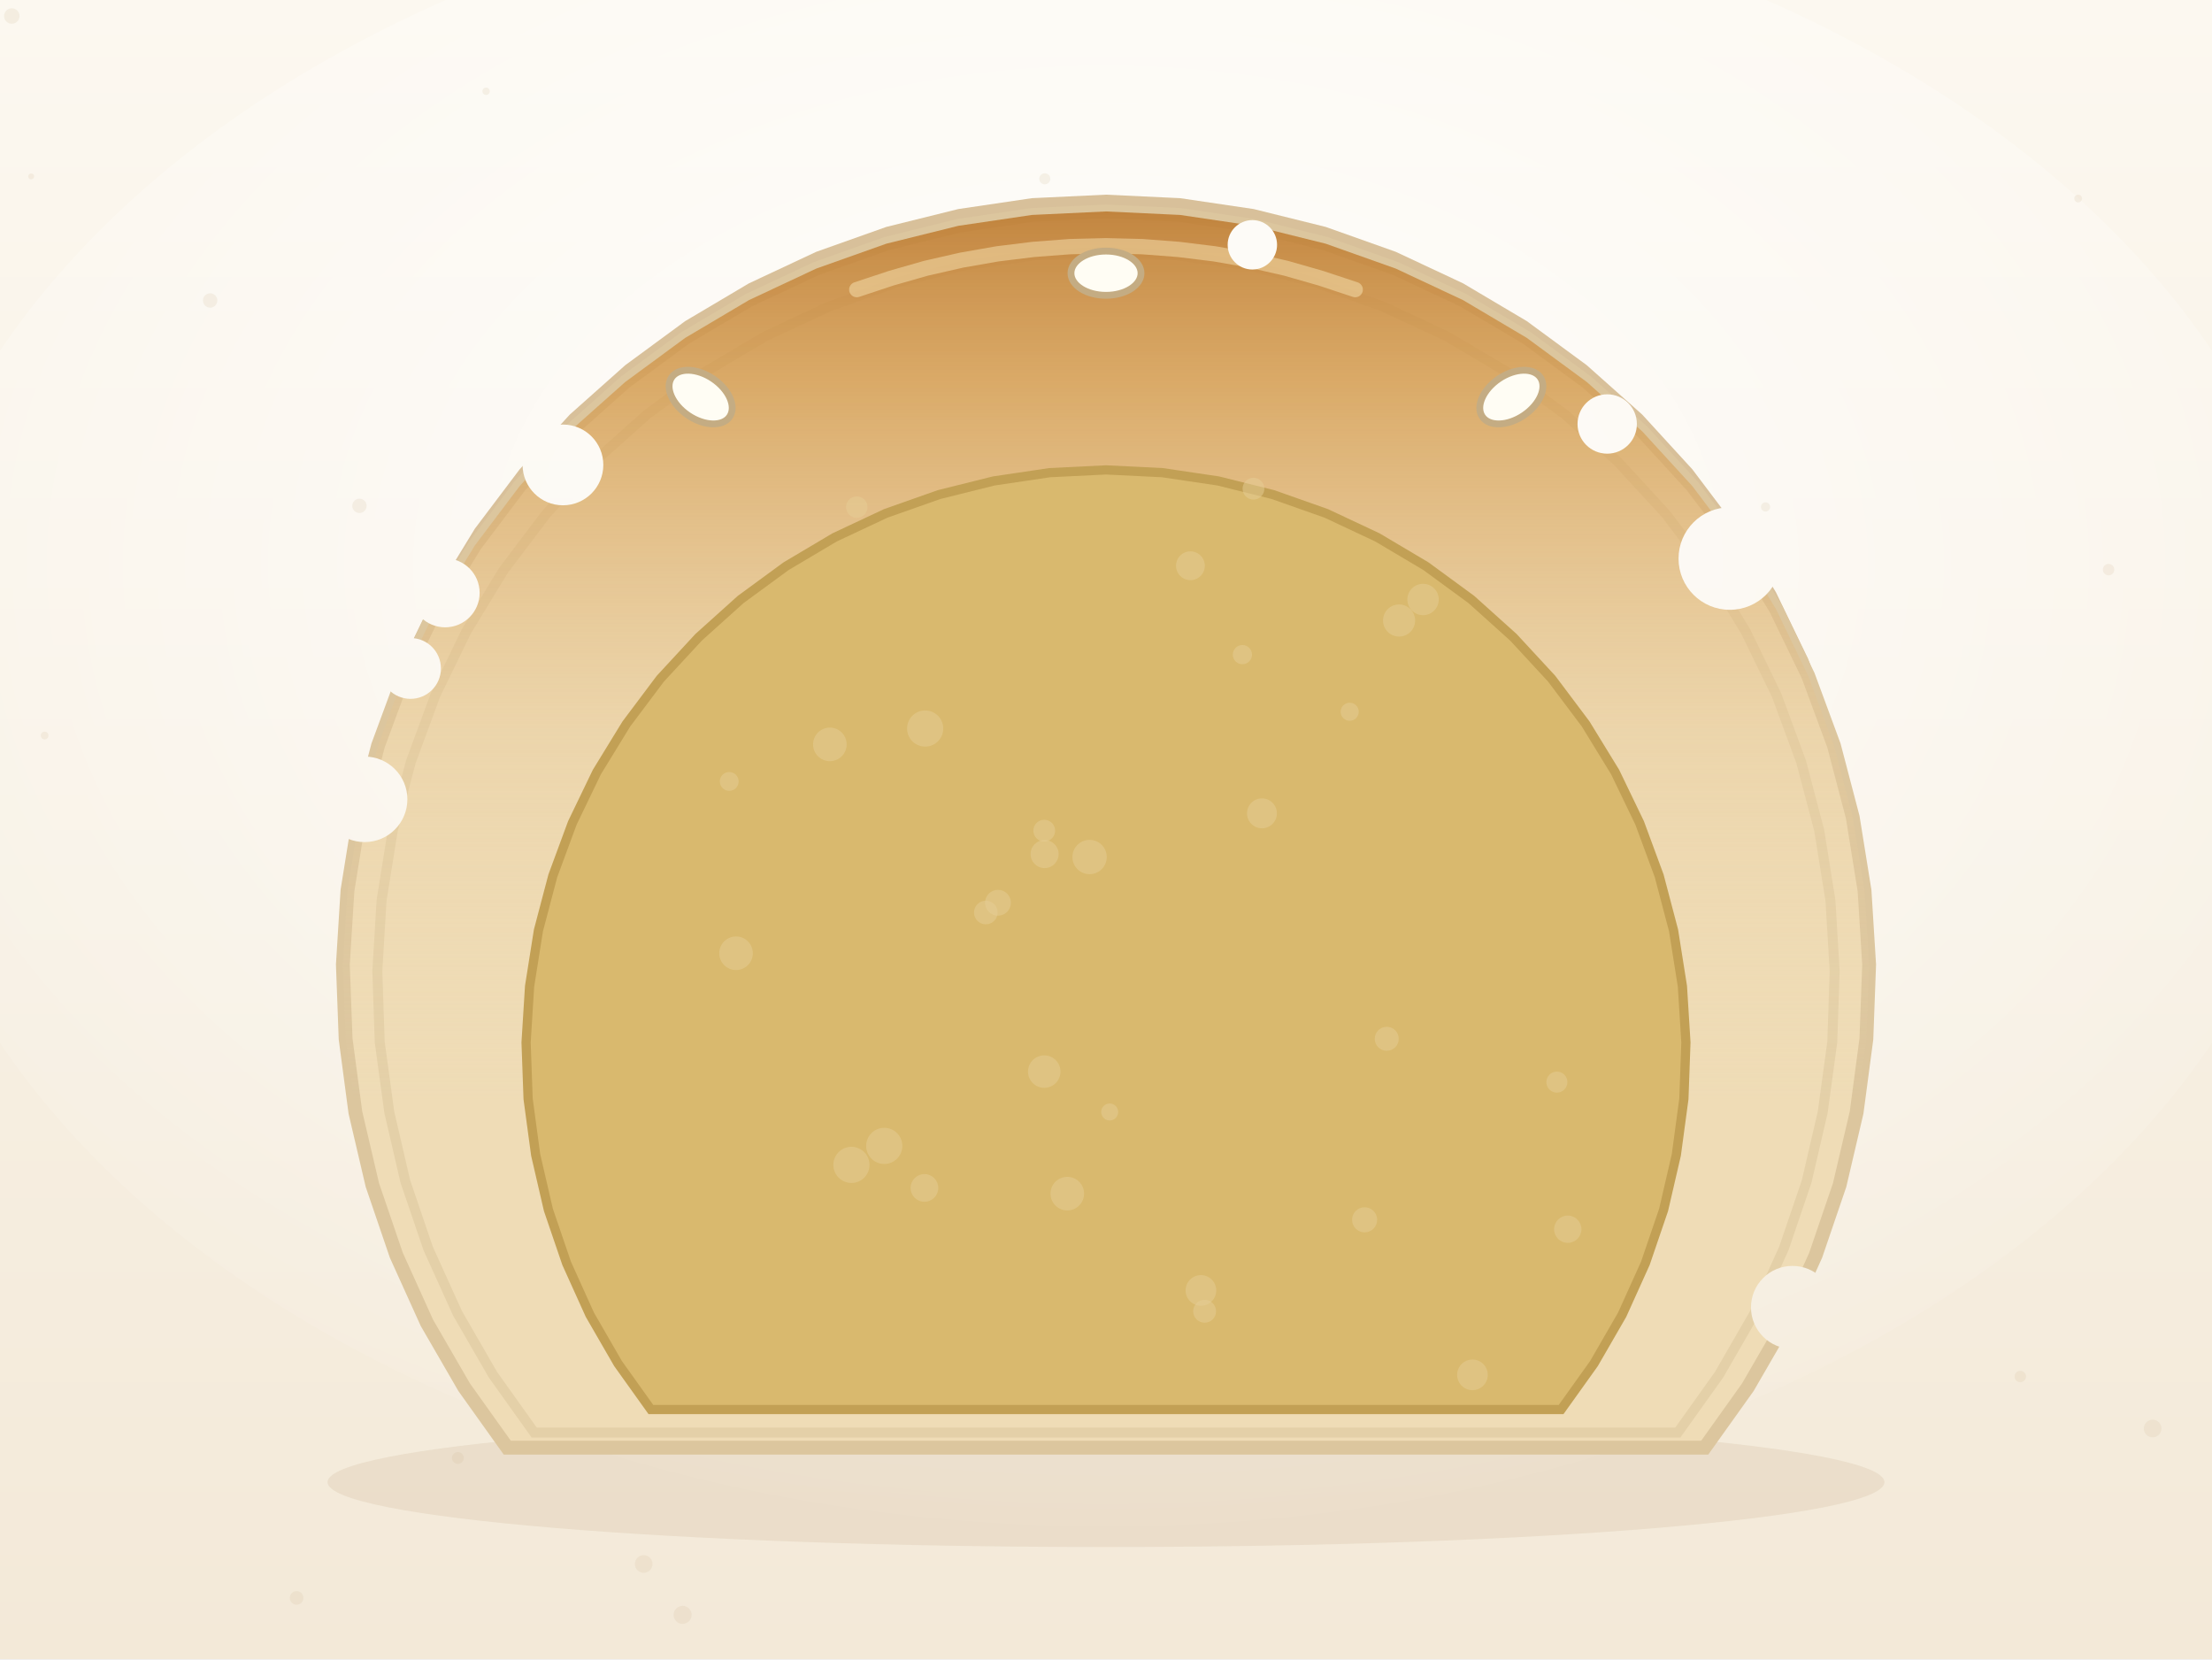
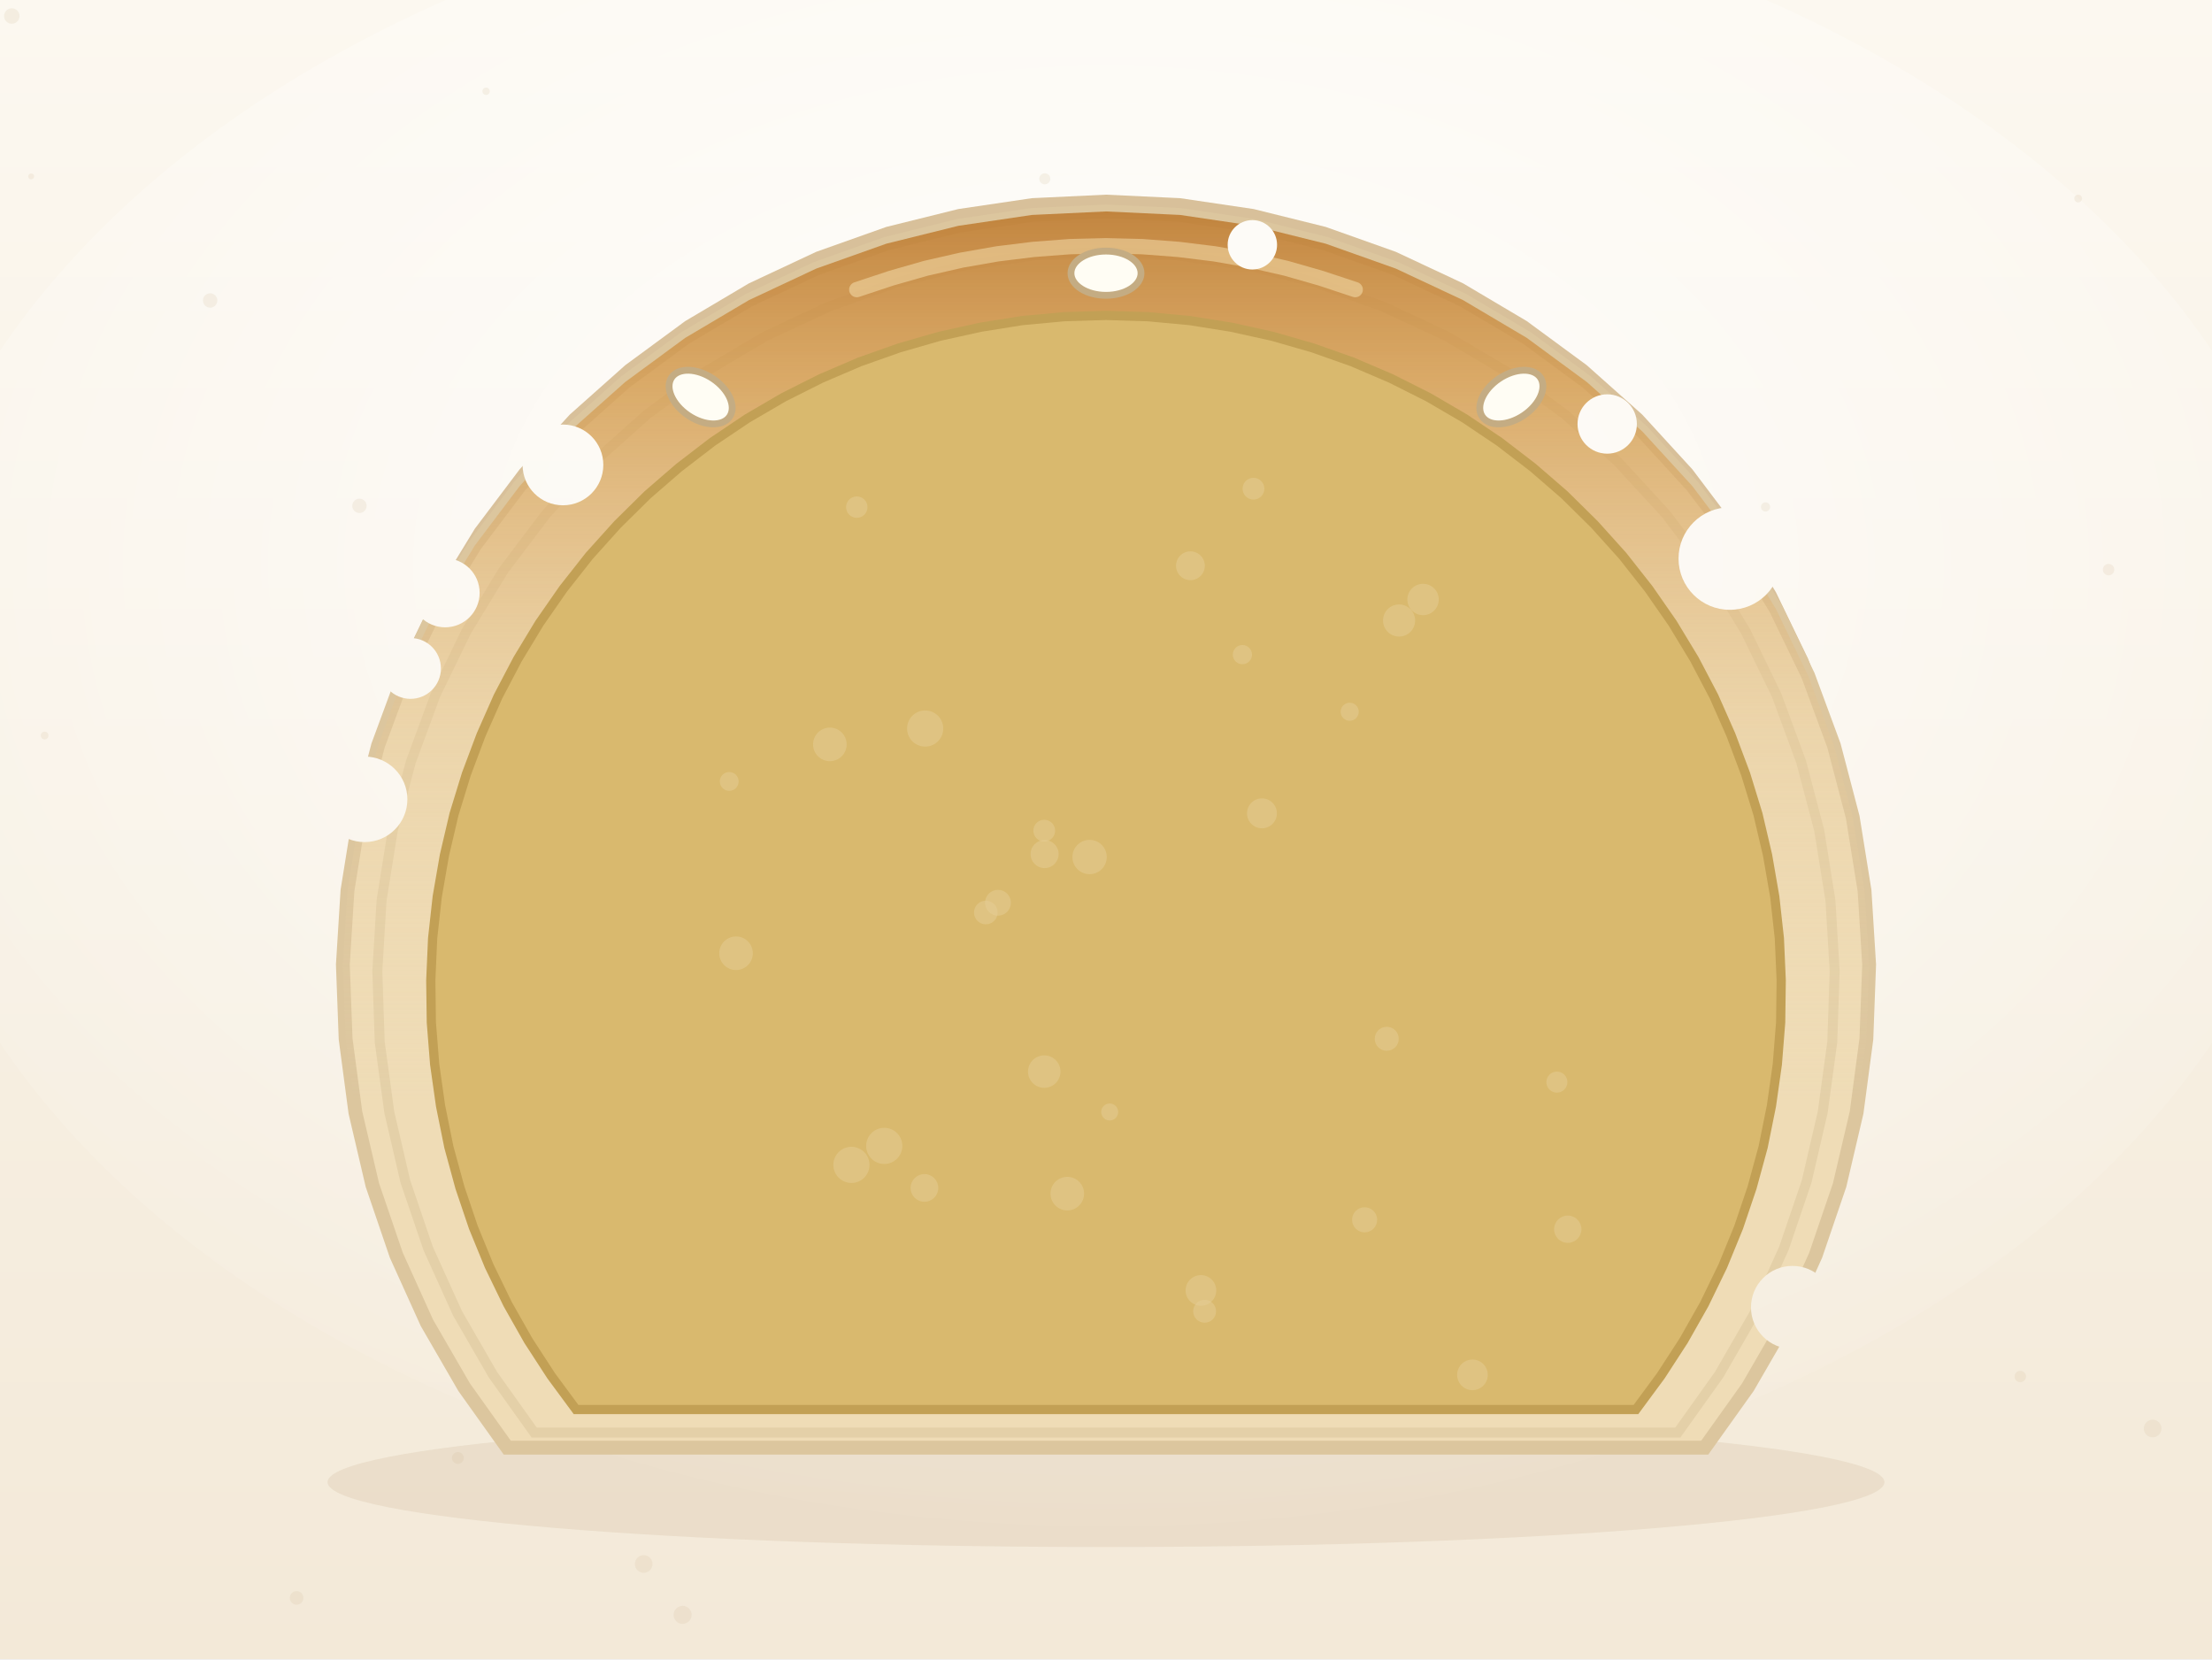
<svg xmlns="http://www.w3.org/2000/svg" viewBox="0 0 1200 900" width="1200" height="900" role="img" aria-label="莲蓉酥">
  <defs>
    <linearGradient id="bg" x1="0" y1="0" x2="0" y2="1">
      <stop offset="0" stop-color="#FCF8F0" />
      <stop offset="1" stop-color="#F3E9D8" />
    </linearGradient>
    <radialGradient id="glow" cx="50%" cy="42%" r="62%">
      <stop offset="0" stop-color="#FFFFFF" stop-opacity="0.85" />
      <stop offset="1" stop-color="#FFFFFF" stop-opacity="0" />
    </radialGradient>
    <radialGradient id="yolk" cx="36%" cy="32%" r="72%">
      <stop offset="0" stop-color="#F7CE68" />
      <stop offset="1" stop-color="#DE9F1E" />
    </radialGradient>
    <radialGradient id="wash" cx="40%" cy="34%" r="70%">
      <stop offset="0" stop-color="#E9BE84" stop-opacity="0.95" />
      <stop offset="1" stop-color="#D9A75E" stop-opacity="0.75" />
    </radialGradient>
  </defs>
  <rect width="1200" height="900" fill="url(#bg)" />
  <ellipse cx="600" cy="378" rx="660" ry="450" fill="url(#glow)" />
  <circle cx="1127.4" cy="107.7" r="2.1" fill="#C9B48F" opacity="0.16" />
  <circle cx="349.2" cy="848.4" r="4.8" fill="#C9B48F" opacity="0.16" />
  <circle cx="501.6" cy="312" r="4.3" fill="#C9B48F" opacity="0.16" />
  <circle cx="884.6" cy="673.6" r="1.9" fill="#C9B48F" opacity="0.16" />
  <circle cx="798.2" cy="508" r="2.6" fill="#C9B48F" opacity="0.16" />
  <circle cx="742.2" cy="190.4" r="4.3" fill="#C9B48F" opacity="0.16" />
  <circle cx="16.9" cy="95.7" r="1.6" fill="#C9B48F" opacity="0.16" />
  <circle cx="322.1" cy="598.9" r="2.8" fill="#C9B48F" opacity="0.16" />
  <circle cx="957.8" cy="275" r="2.5" fill="#C9B48F" opacity="0.16" />
  <circle cx="24.2" cy="399" r="2.1" fill="#C9B48F" opacity="0.16" />
  <circle cx="421" cy="446" r="3" fill="#C9B48F" opacity="0.16" />
  <circle cx="248.4" cy="790.9" r="3.2" fill="#C9B48F" opacity="0.16" />
  <circle cx="6.4" cy="8.7" r="4.2" fill="#C9B48F" opacity="0.16" />
  <circle cx="195" cy="274.4" r="3.9" fill="#C9B48F" opacity="0.16" />
  <circle cx="114" cy="163" r="3.9" fill="#C9B48F" opacity="0.16" />
  <circle cx="263.7" cy="49.5" r="2" fill="#C9B48F" opacity="0.16" />
  <circle cx="1143.9" cy="309" r="3.1" fill="#C9B48F" opacity="0.16" />
  <circle cx="854.7" cy="416.4" r="1.9" fill="#C9B48F" opacity="0.16" />
  <circle cx="1096" cy="746.7" r="3.1" fill="#C9B48F" opacity="0.16" />
  <circle cx="1167.8" cy="774.9" r="4.8" fill="#C9B48F" opacity="0.16" />
  <circle cx="370.3" cy="876" r="4.9" fill="#C9B48F" opacity="0.16" />
  <circle cx="403.2" cy="525" r="5" fill="#C9B48F" opacity="0.16" />
  <circle cx="566.8" cy="97" r="3" fill="#C9B48F" opacity="0.16" />
  <circle cx="160.9" cy="866.8" r="3.7" fill="#C9B48F" opacity="0.16" />
  <circle cx="885.5" cy="509.6" r="1.7" fill="#C9B48F" opacity="0.16" />
  <circle cx="840.7" cy="300.3" r="1.9" fill="#C9B48F" opacity="0.16" />
  <g>
    <g>
      <defs>
        <mask id="nib-600-785-414" maskUnits="userSpaceOnUse" x="20.4" y="-84.1" width="1159.2" height="1159.2">
          <rect x="20.4" y="-84.1" width="1159.2" height="1159.2" fill="#fff" />
          <circle cx="241.5" cy="321.6" r="18.7" fill="#000" />
          <circle cx="679.4" cy="132.8" r="13.4" fill="#000" />
          <circle cx="972.4" cy="709.2" r="22.5" fill="#000" />
          <circle cx="222.7" cy="362.6" r="16.5" fill="#000" />
          <circle cx="305.4" cy="252.2" r="21.9" fill="#000" />
          <circle cx="938.4" cy="303" r="27.8" fill="#000" />
          <circle cx="197.8" cy="433.6" r="23.2" fill="#000" />
          <circle cx="871.9" cy="230" r="16.1" fill="#000" />
        </mask>
      </defs>
      <ellipse cx="600" cy="804" rx="422.3" ry="35.2" fill="#B79B73" opacity="0.16" />
      <g mask="url(#nib-600-785-414)">
        <path d="M 275.2 776.2 L 251.8 743.4 L 231.6 708.5 L 215 671.8 L 202 633.7 L 192.8 594.4 L 187.5 554.5 L 186 514.2 L 188.5 474 L 194.9 434.2 L 205.1 395.2 L 219.1 357.4 L 236.6 321.2 L 257.6 286.8 L 281.9 254.6 L 309.1 224.9 L 339.2 198.1 L 371.7 174.2 L 406.3 153.7 L 442.8 136.6 L 480.8 123.1 L 519.9 113.4 L 559.8 107.5 L 600 105.6 L 640.2 107.5 L 680.1 113.4 L 719.2 123.1 L 757.2 136.6 L 793.7 153.7 L 828.3 174.2 L 860.8 198.1 L 890.9 224.9 L 918.1 254.6 L 942.4 286.8 L 963.4 321.2 L 980.9 357.4 L 994.9 395.2 L 1005.1 434.2 L 1011.5 474 L 1014 514.2 L 1012.5 554.5 L 1007.2 594.4 L 998 633.7 L 985 671.8 L 968.4 708.5 L 948.2 743.4 L 924.8 776.2 Z" fill="#D8C09A" />
        <path d="M 275.2 785.3 L 251.8 752.5 L 231.6 717.6 L 215 680.9 L 202 642.8 L 192.8 603.5 L 187.5 563.6 L 186 523.3 L 188.5 483.1 L 194.9 443.3 L 205.1 404.4 L 219.1 366.5 L 236.6 330.3 L 257.6 295.9 L 281.9 263.7 L 309.1 234 L 339.2 207.2 L 371.7 183.3 L 406.3 162.8 L 442.8 145.7 L 480.8 132.2 L 519.9 122.5 L 559.8 116.6 L 600 114.7 L 640.2 116.6 L 680.1 122.5 L 719.2 132.2 L 757.2 145.7 L 793.7 162.8 L 828.3 183.3 L 860.8 207.2 L 890.9 234 L 918.1 263.7 L 942.4 295.9 L 963.4 330.3 L 980.9 366.5 L 994.9 404.4 L 1005.1 443.3 L 1011.5 483.1 L 1014 523.3 L 1012.5 563.6 L 1007.2 603.5 L 998 642.8 L 985 680.9 L 968.4 717.6 L 948.2 752.5 L 924.8 785.3 Z" fill="#EFDCB6" stroke="#DCC69E" stroke-width="7.5" />
        <path d="M 289.8 777.1 L 267.4 745.7 L 248.2 712.4 L 232.3 677.3 L 219.9 640.9 L 211.2 603.4 L 206 565.3 L 204.7 526.8 L 207 488.4 L 213.1 450.4 L 222.9 413.2 L 236.2 377.1 L 253 342.5 L 273 309.6 L 296.2 278.9 L 322.2 250.6 L 350.9 224.9 L 381.9 202.1 L 415 182.5 L 449.9 166.2 L 486.1 153.3 L 523.5 144 L 561.6 138.4 L 600 136.6 L 638.4 138.4 L 676.5 144 L 713.9 153.3 L 750.1 166.2 L 785 182.5 L 818.1 202.1 L 849.1 224.9 L 877.8 250.6 L 903.8 278.9 L 927 309.6 L 947 342.5 L 963.8 377.1 L 977.1 413.2 L 986.9 450.4 L 993 488.4 L 995.3 526.8 L 994 565.3 L 988.8 603.4 L 980.1 640.9 L 967.7 677.3 L 951.8 712.4 L 932.6 745.7 L 910.2 777.1 Z" fill="none" stroke="#E4D0A8" stroke-width="5.4" />
        <linearGradient id="wash-600-785-414" gradientUnits="userSpaceOnUse" x1="0" y1="114.7" x2="0" y2="785.3">
          <stop offset="0" stop-color="#BE7C33" stop-opacity="0.9" />
          <stop offset="0.14" stop-color="#D2974A" stop-opacity="0.72" />
          <stop offset="0.42" stop-color="#E6C795" stop-opacity="0.34" />
          <stop offset="0.72" stop-color="#EFDCB6" stop-opacity="0" />
        </linearGradient>
        <path d="M 275.2 785.3 L 251.8 752.5 L 231.6 717.6 L 215 680.9 L 202 642.8 L 192.8 603.5 L 187.5 563.6 L 186 523.3 L 188.5 483.1 L 194.9 443.3 L 205.1 404.4 L 219.1 366.5 L 236.6 330.3 L 257.6 295.9 L 281.9 263.7 L 309.1 234 L 339.2 207.2 L 371.7 183.3 L 406.3 162.8 L 442.8 145.7 L 480.8 132.2 L 519.9 122.5 L 559.8 116.6 L 600 114.7 L 640.2 116.6 L 680.1 122.5 L 719.2 132.2 L 757.2 145.7 L 793.7 162.8 L 828.3 183.3 L 860.8 207.2 L 890.9 234 L 918.1 263.7 L 942.4 295.9 L 963.4 330.3 L 980.9 366.5 L 994.9 404.4 L 1005.1 443.3 L 1011.5 483.1 L 1014 523.3 L 1012.5 563.6 L 1007.2 603.5 L 998 642.8 L 985 680.9 L 968.4 717.6 L 948.2 752.5 L 924.8 785.3 Z" fill="url(#wash-600-785-414)" />
        <path d="M 464.8 157.1 L 483.5 150.9 L 502.4 145.5 L 521.7 141.1 L 541.1 137.7 L 560.6 135.3 L 580.3 133.8 L 600 133.3 L 619.7 133.8 L 639.4 135.3 L 658.9 137.7 L 678.3 141.1 L 697.6 145.5 L 716.5 150.9 L 735.2 157.1" fill="none" stroke="#F7E3B4" stroke-width="8.3" stroke-linecap="round" opacity="0.5" />
-         <path d="M 353.1 764.6 L 335.3 739.7 L 320 713.2 L 307.4 685.3 L 297.5 656.3 L 290.6 626.5 L 286.5 596.1 L 285.4 565.5 L 287.3 535 L 292.1 504.7 L 299.9 475.1 L 310.5 446.4 L 323.8 418.8 L 339.8 392.7 L 358.2 368.2 L 379 345.7 L 401.8 325.2 L 426.5 307.1 L 452.8 291.5 L 480.5 278.5 L 509.4 268.3 L 539.1 260.9 L 569.4 256.4 L 600 254.9 L 630.6 256.4 L 660.9 260.9 L 690.6 268.3 L 719.5 278.5 L 747.2 291.5 L 773.5 307.1 L 798.2 325.2 L 821 345.7 L 841.8 368.2 L 860.2 392.7 L 876.2 418.8 L 889.5 446.4 L 900.1 475.1 L 907.9 504.7 L 912.7 535 L 914.6 565.5 L 913.5 596.1 L 909.4 626.5 L 902.5 656.3 L 892.6 685.3 L 880 713.2 L 864.7 739.7 L 846.9 764.6 Z" fill="#D9B96E" stroke="#C2A055" stroke-width="5" />
+         <path d="M 312.5 764.6 L 299 746.3 L 286.6 727.2 L 275.4 707.4 L 265.4 686.8 L 256.8 665.8 L 249.5 644.2 L 243.5 622.2 L 239 599.9 L 235.8 577.3 L 234 554.6 L 233.7 531.8 L 234.7 509 L 237.2 486.4 L 241.1 463.9 L 246.3 441.7 L 253 419.9 L 261 398.6 L 270.2 377.8 L 280.8 357.6 L 292.6 338.1 L 305.6 319.4 L 319.7 301.5 L 335 284.5 L 351.2 268.5 L 368.4 253.6 L 386.5 239.7 L 405.4 227 L 425.1 215.5 L 445.4 205.3 L 466.4 196.3 L 487.9 188.7 L 509.8 182.4 L 532 177.5 L 554.5 173.9 L 577.2 171.8 L 600 171.1 L 622.8 171.8 L 645.5 173.9 L 668 177.5 L 690.2 182.4 L 712.1 188.7 L 733.6 196.3 L 754.6 205.3 L 774.9 215.5 L 794.6 227 L 813.5 239.7 L 831.6 253.6 L 848.8 268.5 L 865 284.5 L 880.3 301.5 L 894.4 319.4 L 907.4 338.1 L 919.2 357.6 L 929.8 377.8 L 939 398.6 L 947 419.9 L 953.7 441.7 L 958.9 463.9 L 962.8 486.4 L 965.3 509 L 966.3 531.8 L 966 554.6 L 964.2 577.3 L 961 599.9 L 956.5 622.2 L 950.5 644.2 L 943.2 665.8 L 934.6 686.8 L 924.6 707.4 L 913.4 727.2 L 901 746.3 L 887.5 764.6 Z" fill="#D9B96E" stroke="#C2A055" stroke-width="5" />
        <circle cx="732.2" cy="386.1" r="4.9" fill="#E6CE96" opacity="0.5" />
        <circle cx="651.5" cy="700" r="8.3" fill="#E6CE96" opacity="0.5" />
        <circle cx="752.3" cy="563.5" r="6.5" fill="#E6CE96" opacity="0.5" />
        <circle cx="645.8" cy="306.9" r="7.8" fill="#E6CE96" opacity="0.5" />
        <circle cx="759" cy="336.6" r="8.7" fill="#E6CE96" opacity="0.5" />
        <circle cx="566.5" cy="450.6" r="5.9" fill="#E6CE96" opacity="0.5" />
        <circle cx="566.7" cy="463.3" r="7.6" fill="#E6CE96" opacity="0.5" />
        <circle cx="602" cy="603.2" r="4.6" fill="#E6CE96" opacity="0.5" />
        <circle cx="674" cy="355.1" r="5.2" fill="#E6CE96" opacity="0.5" />
        <circle cx="680" cy="265.1" r="5.9" fill="#E6CE96" opacity="0.5" />
        <circle cx="450.2" cy="403.8" r="9.1" fill="#E6CE96" opacity="0.5" />
        <circle cx="464.8" cy="275.1" r="5.8" fill="#E6CE96" opacity="0.5" />
        <circle cx="461.9" cy="631.9" r="9.8" fill="#E6CE96" opacity="0.5" />
        <circle cx="653.5" cy="711.3" r="6.2" fill="#E6CE96" opacity="0.5" />
        <circle cx="399.3" cy="517.1" r="9.1" fill="#E6CE96" opacity="0.5" />
        <circle cx="591.1" cy="464.9" r="9.3" fill="#E6CE96" opacity="0.5" />
        <circle cx="579" cy="647.5" r="9.1" fill="#E6CE96" opacity="0.5" />
        <circle cx="395.6" cy="423.9" r="5.1" fill="#E6CE96" opacity="0.5" />
        <circle cx="844.6" cy="587" r="5.7" fill="#E6CE96" opacity="0.5" />
        <circle cx="850.5" cy="666.8" r="7.4" fill="#E6CE96" opacity="0.5" />
        <circle cx="740.3" cy="661.7" r="6.8" fill="#E6CE96" opacity="0.5" />
        <circle cx="534.8" cy="495" r="6.4" fill="#E6CE96" opacity="0.5" />
        <circle cx="772" cy="325.2" r="8.5" fill="#E6CE96" opacity="0.5" />
        <circle cx="479.7" cy="621.6" r="9.8" fill="#E6CE96" opacity="0.5" />
        <circle cx="541.4" cy="489.7" r="7" fill="#E6CE96" opacity="0.5" />
        <circle cx="684.6" cy="441.2" r="8.1" fill="#E6CE96" opacity="0.5" />
        <circle cx="501.9" cy="395.2" r="9.8" fill="#E6CE96" opacity="0.5" />
        <circle cx="566.5" cy="581.3" r="8.8" fill="#E6CE96" opacity="0.5" />
        <circle cx="501.5" cy="644.4" r="7.5" fill="#E6CE96" opacity="0.5" />
        <circle cx="798.8" cy="745.8" r="8.3" fill="#E6CE96" opacity="0.5" />
        <ellipse cx="819.9" cy="215.4" rx="19" ry="12" transform="rotate(-34 819.9 215.4)" fill="#FFFDF4" stroke="#C4AC83" stroke-width="3.7" />
        <ellipse cx="600" cy="148.2" rx="19" ry="12" transform="rotate(0 600 148.2)" fill="#FFFDF4" stroke="#C4AC83" stroke-width="3.7" />
        <ellipse cx="380.1" cy="215.4" rx="19" ry="12" transform="rotate(34 380.1 215.4)" fill="#FFFDF4" stroke="#C4AC83" stroke-width="3.7" />
      </g>
    </g>
  </g>
</svg>
